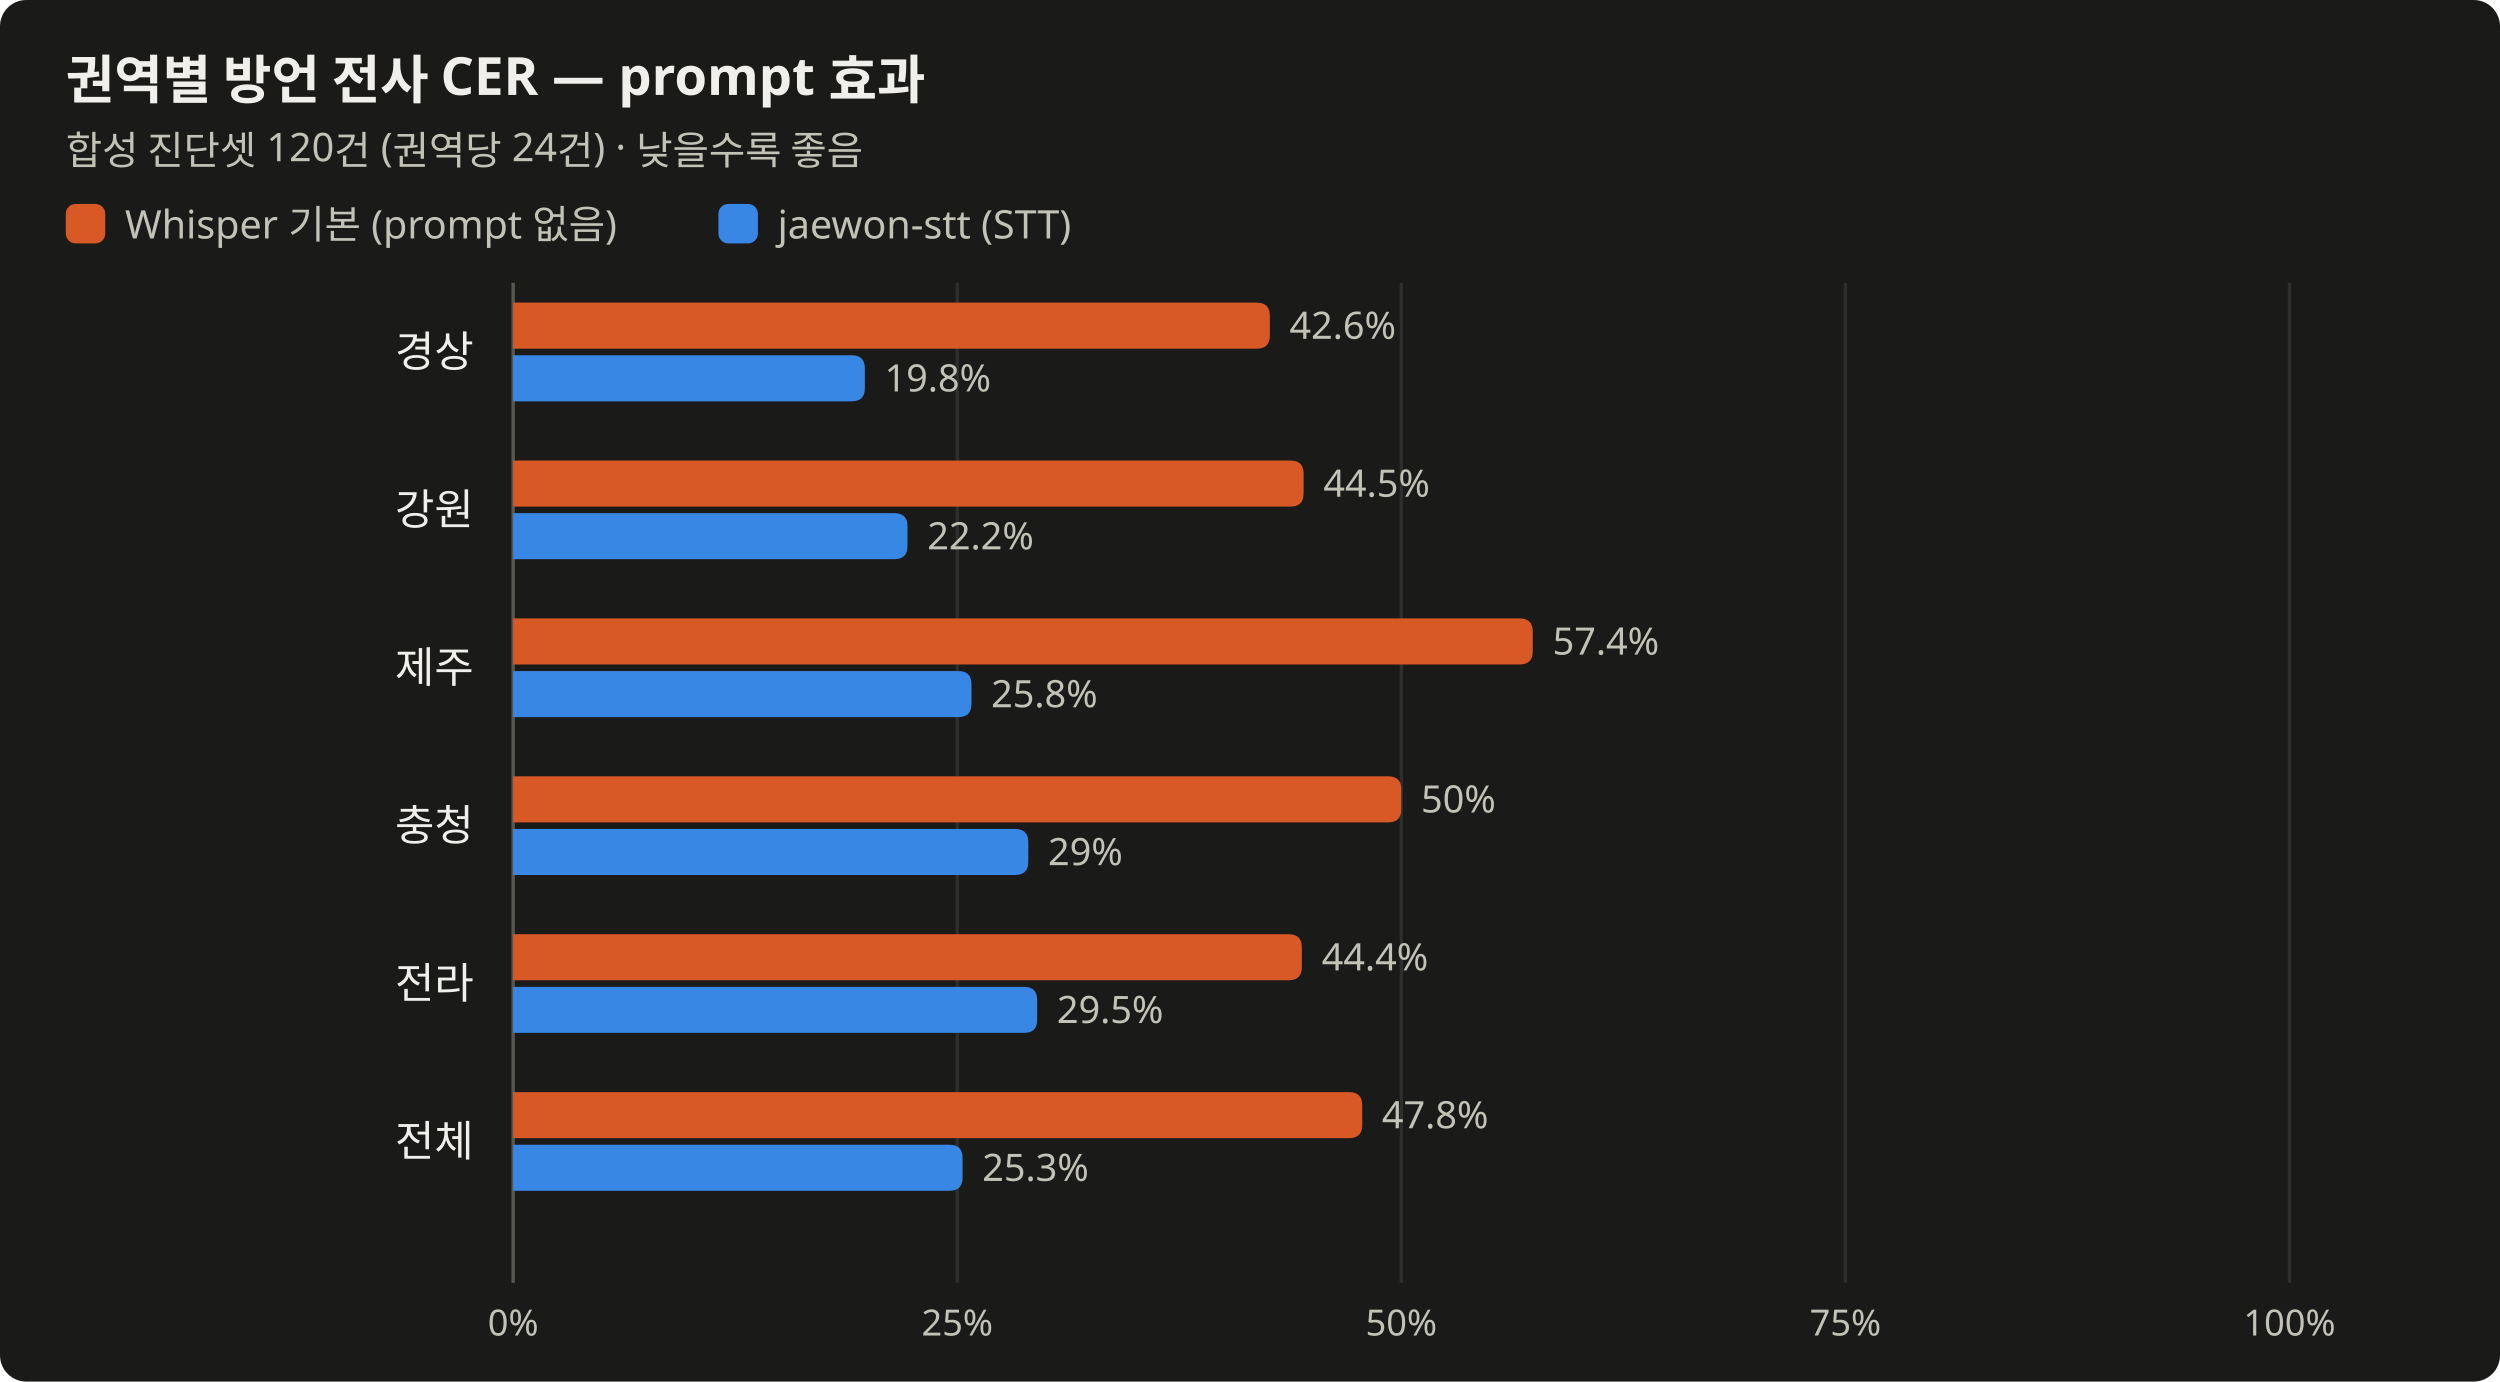
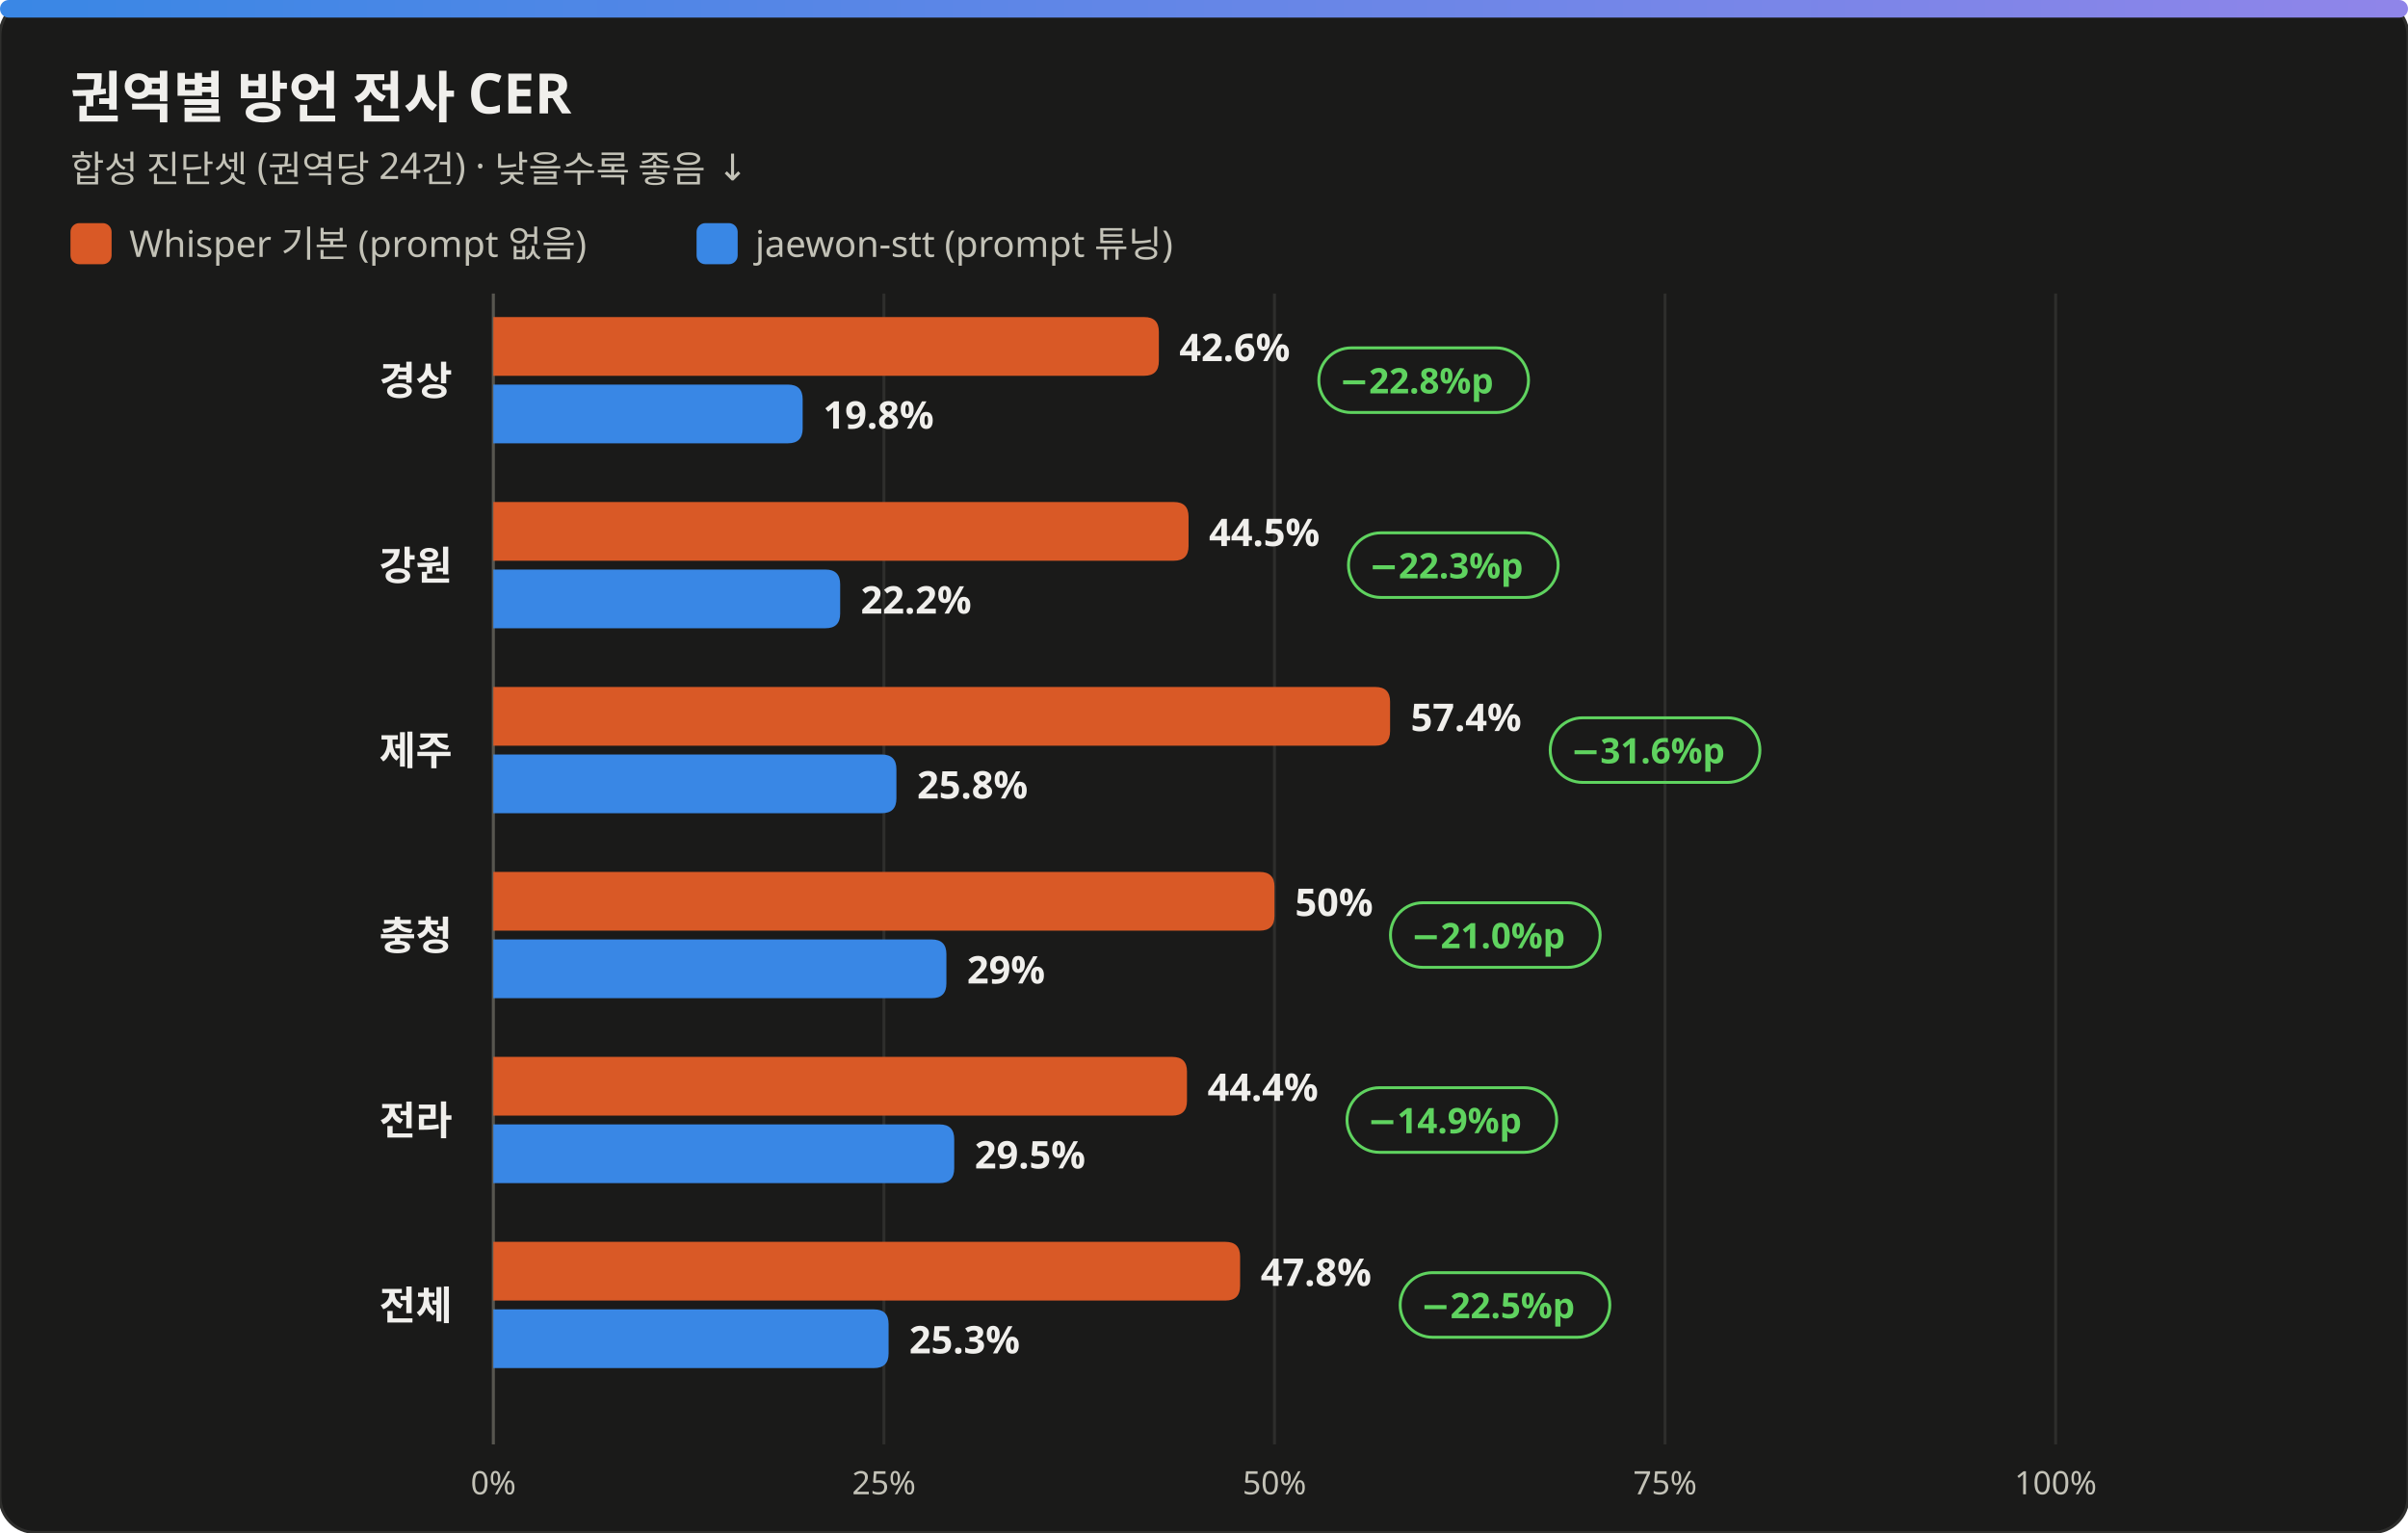
- <svg xmlns="http://www.w3.org/2000/svg" width="760" height="420" viewBox="0 0 760 420" font-family="Pretendard, 'Noto Sans KR', 'Malgun Gothic', 'Apple SD Gothic Neo', sans-serif" role="img" aria-label="권역별 방언 전사 CER — prompt 효과">
-   <rect width="100%" height="100%" rx="8" fill="#1a1a19" />
-   <text x="20" y="30" font-size="16" font-weight="600" fill="#f0efec">권역별 방언 전사 CER — prompt 효과</text>
-   <text x="20" y="50" font-size="12" fill="#c3c2b7">합성 진단셋 120건 (권역당 24건) · 낮을수록 좋음</text>
-   <rect x="20" y="62" width="12" height="12" rx="3" fill="#d95926" />
-   <text x="38" y="72.5" font-size="12" fill="#c3c2b7">Whisper 기본 (prompt 없음)</text>
-   <rect x="218.4" y="62" width="12" height="12" rx="3" fill="#3987e5" />
-   <text x="236.4" y="72.5" font-size="12" fill="#c3c2b7">jaewon-stt (STT)</text>
-   <line x1="156.0" y1="86" x2="156.0" y2="390" stroke="#2e2e2c" stroke-width="1" />
-   <text x="156.0" y="406" font-size="11" text-anchor="middle" fill="#c3c2b7">0%</text>
-   <line x1="291.0" y1="86" x2="291.0" y2="390" stroke="#2e2e2c" stroke-width="1" />
-   <text x="291.0" y="406" font-size="11" text-anchor="middle" fill="#c3c2b7">25%</text>
-   <line x1="426.0" y1="86" x2="426.0" y2="390" stroke="#2e2e2c" stroke-width="1" />
-   <text x="426.0" y="406" font-size="11" text-anchor="middle" fill="#c3c2b7">50%</text>
-   <line x1="561.0" y1="86" x2="561.0" y2="390" stroke="#2e2e2c" stroke-width="1" />
-   <text x="561.0" y="406" font-size="11" text-anchor="middle" fill="#c3c2b7">75%</text>
-   <line x1="696.0" y1="86" x2="696.0" y2="390" stroke="#2e2e2c" stroke-width="1" />
-   <text x="696.0" y="406" font-size="11" text-anchor="middle" fill="#c3c2b7">100%</text>
-   <line x1="156" y1="86" x2="156" y2="390" stroke="#57564f" stroke-width="1" />
-   <text x="144" y="111.5" font-size="13" text-anchor="end" fill="#f0efec">경상</text>
-   <path d="M156,92 H382.04 Q386.04,92 386.04,96 V102 Q386.04,106 382.04,106 H156 Z" fill="#d95926" />
-   <text x="392.0" y="103" font-size="11.5" fill="#c3c2b7">42.6%</text>
-   <path d="M156,108 H258.92 Q262.92,108 262.92,112 V118 Q262.92,122 258.92,122 H156 Z" fill="#3987e5" />
-   <text x="268.9" y="119" font-size="11.5" fill="#c3c2b7">19.8%</text>
-   <text x="144" y="159.5" font-size="13" text-anchor="end" fill="#f0efec">강원</text>
-   <path d="M156,140 H392.3 Q396.3,140 396.3,144 V150 Q396.3,154 392.3,154 H156 Z" fill="#d95926" />
-   <text x="402.3" y="151" font-size="11.5" fill="#c3c2b7">44.5%</text>
-   <path d="M156,156 H271.88 Q275.88,156 275.88,160 V166 Q275.88,170 271.88,170 H156 Z" fill="#3987e5" />
-   <text x="281.9" y="167" font-size="11.5" fill="#c3c2b7">22.2%</text>
-   <text x="144" y="207.5" font-size="13" text-anchor="end" fill="#f0efec">제주</text>
-   <path d="M156,188 H461.96 Q465.96,188 465.96,192 V198 Q465.96,202 461.96,202 H156 Z" fill="#d95926" />
-   <text x="472.0" y="199" font-size="11.5" fill="#c3c2b7">57.4%</text>
-   <path d="M156,204 H291.32 Q295.32,204 295.32,208 V214 Q295.32,218 291.32,218 H156 Z" fill="#3987e5" />
-   <text x="301.3" y="215" font-size="11.5" fill="#c3c2b7">25.8%</text>
-   <text x="144" y="255.5" font-size="13" text-anchor="end" fill="#f0efec">충청</text>
-   <path d="M156,236 H422.0 Q426.0,236 426.0,240 V246 Q426.0,250 422.0,250 H156 Z" fill="#d95926" />
-   <text x="432.0" y="247" font-size="11.5" fill="#c3c2b7">50%</text>
-   <path d="M156,252 H308.6 Q312.6,252 312.6,256 V262 Q312.6,266 308.6,266 H156 Z" fill="#3987e5" />
-   <text x="318.6" y="263" font-size="11.5" fill="#c3c2b7">29%</text>
-   <text x="144" y="303.5" font-size="13" text-anchor="end" fill="#f0efec">전라</text>
-   <path d="M156,284 H391.76 Q395.76,284 395.76,288 V294 Q395.76,298 391.76,298 H156 Z" fill="#d95926" />
-   <text x="401.8" y="295" font-size="11.5" fill="#c3c2b7">44.4%</text>
-   <path d="M156,300 H311.3 Q315.3,300 315.3,304 V310 Q315.3,314 311.3,314 H156 Z" fill="#3987e5" />
-   <text x="321.3" y="311" font-size="11.5" fill="#c3c2b7">29.5%</text>
-   <text x="144" y="351.5" font-size="13" text-anchor="end" fill="#f0efec">전체</text>
-   <path d="M156,332 H410.12 Q414.12,332 414.12,336 V342 Q414.12,346 410.12,346 H156 Z" fill="#d95926" />
-   <text x="420.1" y="343" font-size="11.5" fill="#c3c2b7">47.8%</text>
-   <path d="M156,348 H288.62 Q292.62,348 292.62,352 V358 Q292.62,362 288.62,362 H156 Z" fill="#3987e5" />
-   <text x="298.6" y="359" font-size="11.5" fill="#c3c2b7">25.3%</text>
+ <svg xmlns="http://www.w3.org/2000/svg" width="820" height="522" viewBox="0 0 820 522" font-family="Pretendard, 'Noto Sans KR', 'Malgun Gothic', 'Apple SD Gothic Neo', sans-serif" role="img" aria-label="권역별 방언 전사 CER">
+   <defs>
+     <linearGradient id="gsyncerbyregion" x1="0" x2="1">
+       <stop offset="0" stop-color="#3987e5" />
+       <stop offset="1" stop-color="#9085e9" />
+     </linearGradient>
+   </defs>
+   <rect width="100%" height="100%" rx="12" fill="#1a1a19" stroke="#2e2e2c" />
+   <rect x="0" y="0" width="820" height="6" rx="3" fill="url(#gsyncerbyregion)" />
+   <text x="24" y="40" font-size="19" font-weight="700" fill="#f0efec">권역별 방언 전사 CER</text>
+   <text x="24" y="62" font-size="12.5" fill="#c3c2b7">합성 진단셋 (권역당 24건) · 낮을수록 좋음 ↓</text>
+   <rect x="24" y="76" width="14" height="14" rx="3" fill="#d95926" />
+   <text x="44" y="87.5" font-size="12.5" fill="#c3c2b7">Whisper 기본 (prompt 없음)</text>
+   <rect x="237.2" y="76" width="14" height="14" rx="3" fill="#3987e5" />
+   <text x="257.2" y="87.5" font-size="12.5" fill="#c3c2b7">jaewon-stt (prompt 튜닝)</text>
+   <line x1="168.0" y1="100" x2="168.0" y2="492" stroke="#2e2e2c" />
+   <text x="168.0" y="509" font-size="11" text-anchor="middle" fill="#c3c2b7">0%</text>
+   <line x1="301.0" y1="100" x2="301.0" y2="492" stroke="#2e2e2c" />
+   <text x="301.0" y="509" font-size="11" text-anchor="middle" fill="#c3c2b7">25%</text>
+   <line x1="434.0" y1="100" x2="434.0" y2="492" stroke="#2e2e2c" />
+   <text x="434.0" y="509" font-size="11" text-anchor="middle" fill="#c3c2b7">50%</text>
+   <line x1="567.0" y1="100" x2="567.0" y2="492" stroke="#2e2e2c" />
+   <text x="567.0" y="509" font-size="11" text-anchor="middle" fill="#c3c2b7">75%</text>
+   <line x1="700.0" y1="100" x2="700.0" y2="492" stroke="#2e2e2c" />
+   <text x="700.0" y="509" font-size="11" text-anchor="middle" fill="#c3c2b7">100%</text>
+   <line x1="168" y1="100" x2="168" y2="492" stroke="#57564f" />
+   <text x="154" y="134.5" font-size="13.5" font-weight="600" text-anchor="end" fill="#f0efec">경상</text>
+   <path d="M168,108 H389.632 Q394.632,108 394.632,113 V123 Q394.632,128 389.632,128 H168 Z" fill="#d95926" />
+   <text x="401.6" y="123" font-size="13" font-weight="700" fill="#f0efec">42.6%</text>
+   <path d="M168,131 H268.336 Q273.336,131 273.336,136 V146 Q273.336,151 268.336,151 H168 Z" fill="#3987e5" />
+   <text x="280.3" y="146" font-size="13" font-weight="700" fill="#f0efec">19.8%</text>
+   <rect x="449.1" y="118.5" width="71.4" height="22" rx="11" fill="none" stroke="#5fd35f" />
+   <text x="456.1" y="134.0" font-size="12" font-weight="700" fill="#5fd35f">−22.8%p</text>
+   <text x="154" y="197.5" font-size="13.5" font-weight="600" text-anchor="end" fill="#f0efec">강원</text>
+   <path d="M168,171 H399.74 Q404.74,171 404.74,176 V186 Q404.74,191 399.74,191 H168 Z" fill="#d95926" />
+   <text x="411.7" y="186" font-size="13" font-weight="700" fill="#f0efec">44.5%</text>
+   <path d="M168,194 H281.104 Q286.104,194 286.104,199 V209 Q286.104,214 281.104,214 H168 Z" fill="#3987e5" />
+   <text x="293.1" y="209" font-size="13" font-weight="700" fill="#f0efec">22.2%</text>
+   <rect x="459.2" y="181.5" width="71.4" height="22" rx="11" fill="none" stroke="#5fd35f" />
+   <text x="466.2" y="197.0" font-size="12" font-weight="700" fill="#5fd35f">−22.3%p</text>
+   <text x="154" y="260.5" font-size="13.5" font-weight="600" text-anchor="end" fill="#f0efec">제주</text>
+   <path d="M168,234 H468.368 Q473.368,234 473.368,239 V249 Q473.368,254 468.368,254 H168 Z" fill="#d95926" />
+   <text x="480.4" y="249" font-size="13" font-weight="700" fill="#f0efec">57.4%</text>
+   <path d="M168,257 H300.256 Q305.256,257 305.256,262 V272 Q305.256,277 300.256,277 H168 Z" fill="#3987e5" />
+   <text x="312.3" y="272" font-size="13" font-weight="700" fill="#f0efec">25.8%</text>
+   <rect x="527.9" y="244.5" width="71.4" height="22" rx="11" fill="none" stroke="#5fd35f" />
+   <text x="534.9" y="260.0" font-size="12" font-weight="700" fill="#5fd35f">−31.6%p</text>
+   <text x="154" y="323.5" font-size="13.5" font-weight="600" text-anchor="end" fill="#f0efec">충청</text>
+   <path d="M168,297 H429.0 Q434.0,297 434.0,302 V312 Q434.0,317 429.0,317 H168 Z" fill="#d95926" />
+   <text x="441.0" y="312" font-size="13" font-weight="700" fill="#f0efec">50%</text>
+   <path d="M168,320 H317.28 Q322.28,320 322.28,325 V335 Q322.28,340 317.28,340 H168 Z" fill="#3987e5" />
+   <text x="329.3" y="335" font-size="13" font-weight="700" fill="#f0efec">29%</text>
+   <rect x="473.5" y="307.5" width="71.4" height="22" rx="11" fill="none" stroke="#5fd35f" />
+   <text x="480.5" y="323.0" font-size="12" font-weight="700" fill="#5fd35f">−21.0%p</text>
+   <text x="154" y="386.5" font-size="13.5" font-weight="600" text-anchor="end" fill="#f0efec">전라</text>
+   <path d="M168,360 H399.208 Q404.208,360 404.208,365 V375 Q404.208,380 399.208,380 H168 Z" fill="#d95926" />
+   <text x="411.2" y="375" font-size="13" font-weight="700" fill="#f0efec">44.4%</text>
+   <path d="M168,383 H319.94 Q324.94,383 324.94,388 V398 Q324.94,403 319.94,403 H168 Z" fill="#3987e5" />
+   <text x="331.9" y="398" font-size="13" font-weight="700" fill="#f0efec">29.5%</text>
+   <rect x="458.7" y="370.5" width="71.4" height="22" rx="11" fill="none" stroke="#5fd35f" />
+   <text x="465.7" y="386.0" font-size="12" font-weight="700" fill="#5fd35f">−14.9%p</text>
+   <text x="154" y="449.5" font-size="13.5" font-weight="600" text-anchor="end" fill="#f0efec">전체</text>
+   <path d="M168,423 H417.296 Q422.296,423 422.296,428 V438 Q422.296,443 417.296,443 H168 Z" fill="#d95926" />
+   <text x="429.3" y="438" font-size="13" font-weight="700" fill="#f0efec">47.8%</text>
+   <path d="M168,446 H297.596 Q302.596,446 302.596,451 V461 Q302.596,466 297.596,466 H168 Z" fill="#3987e5" />
+   <text x="309.6" y="461" font-size="13" font-weight="700" fill="#f0efec">25.3%</text>
+   <rect x="476.8" y="433.5" width="71.4" height="22" rx="11" fill="none" stroke="#5fd35f" />
+   <text x="483.8" y="449.0" font-size="12" font-weight="700" fill="#5fd35f">−22.5%p</text>
</svg>
